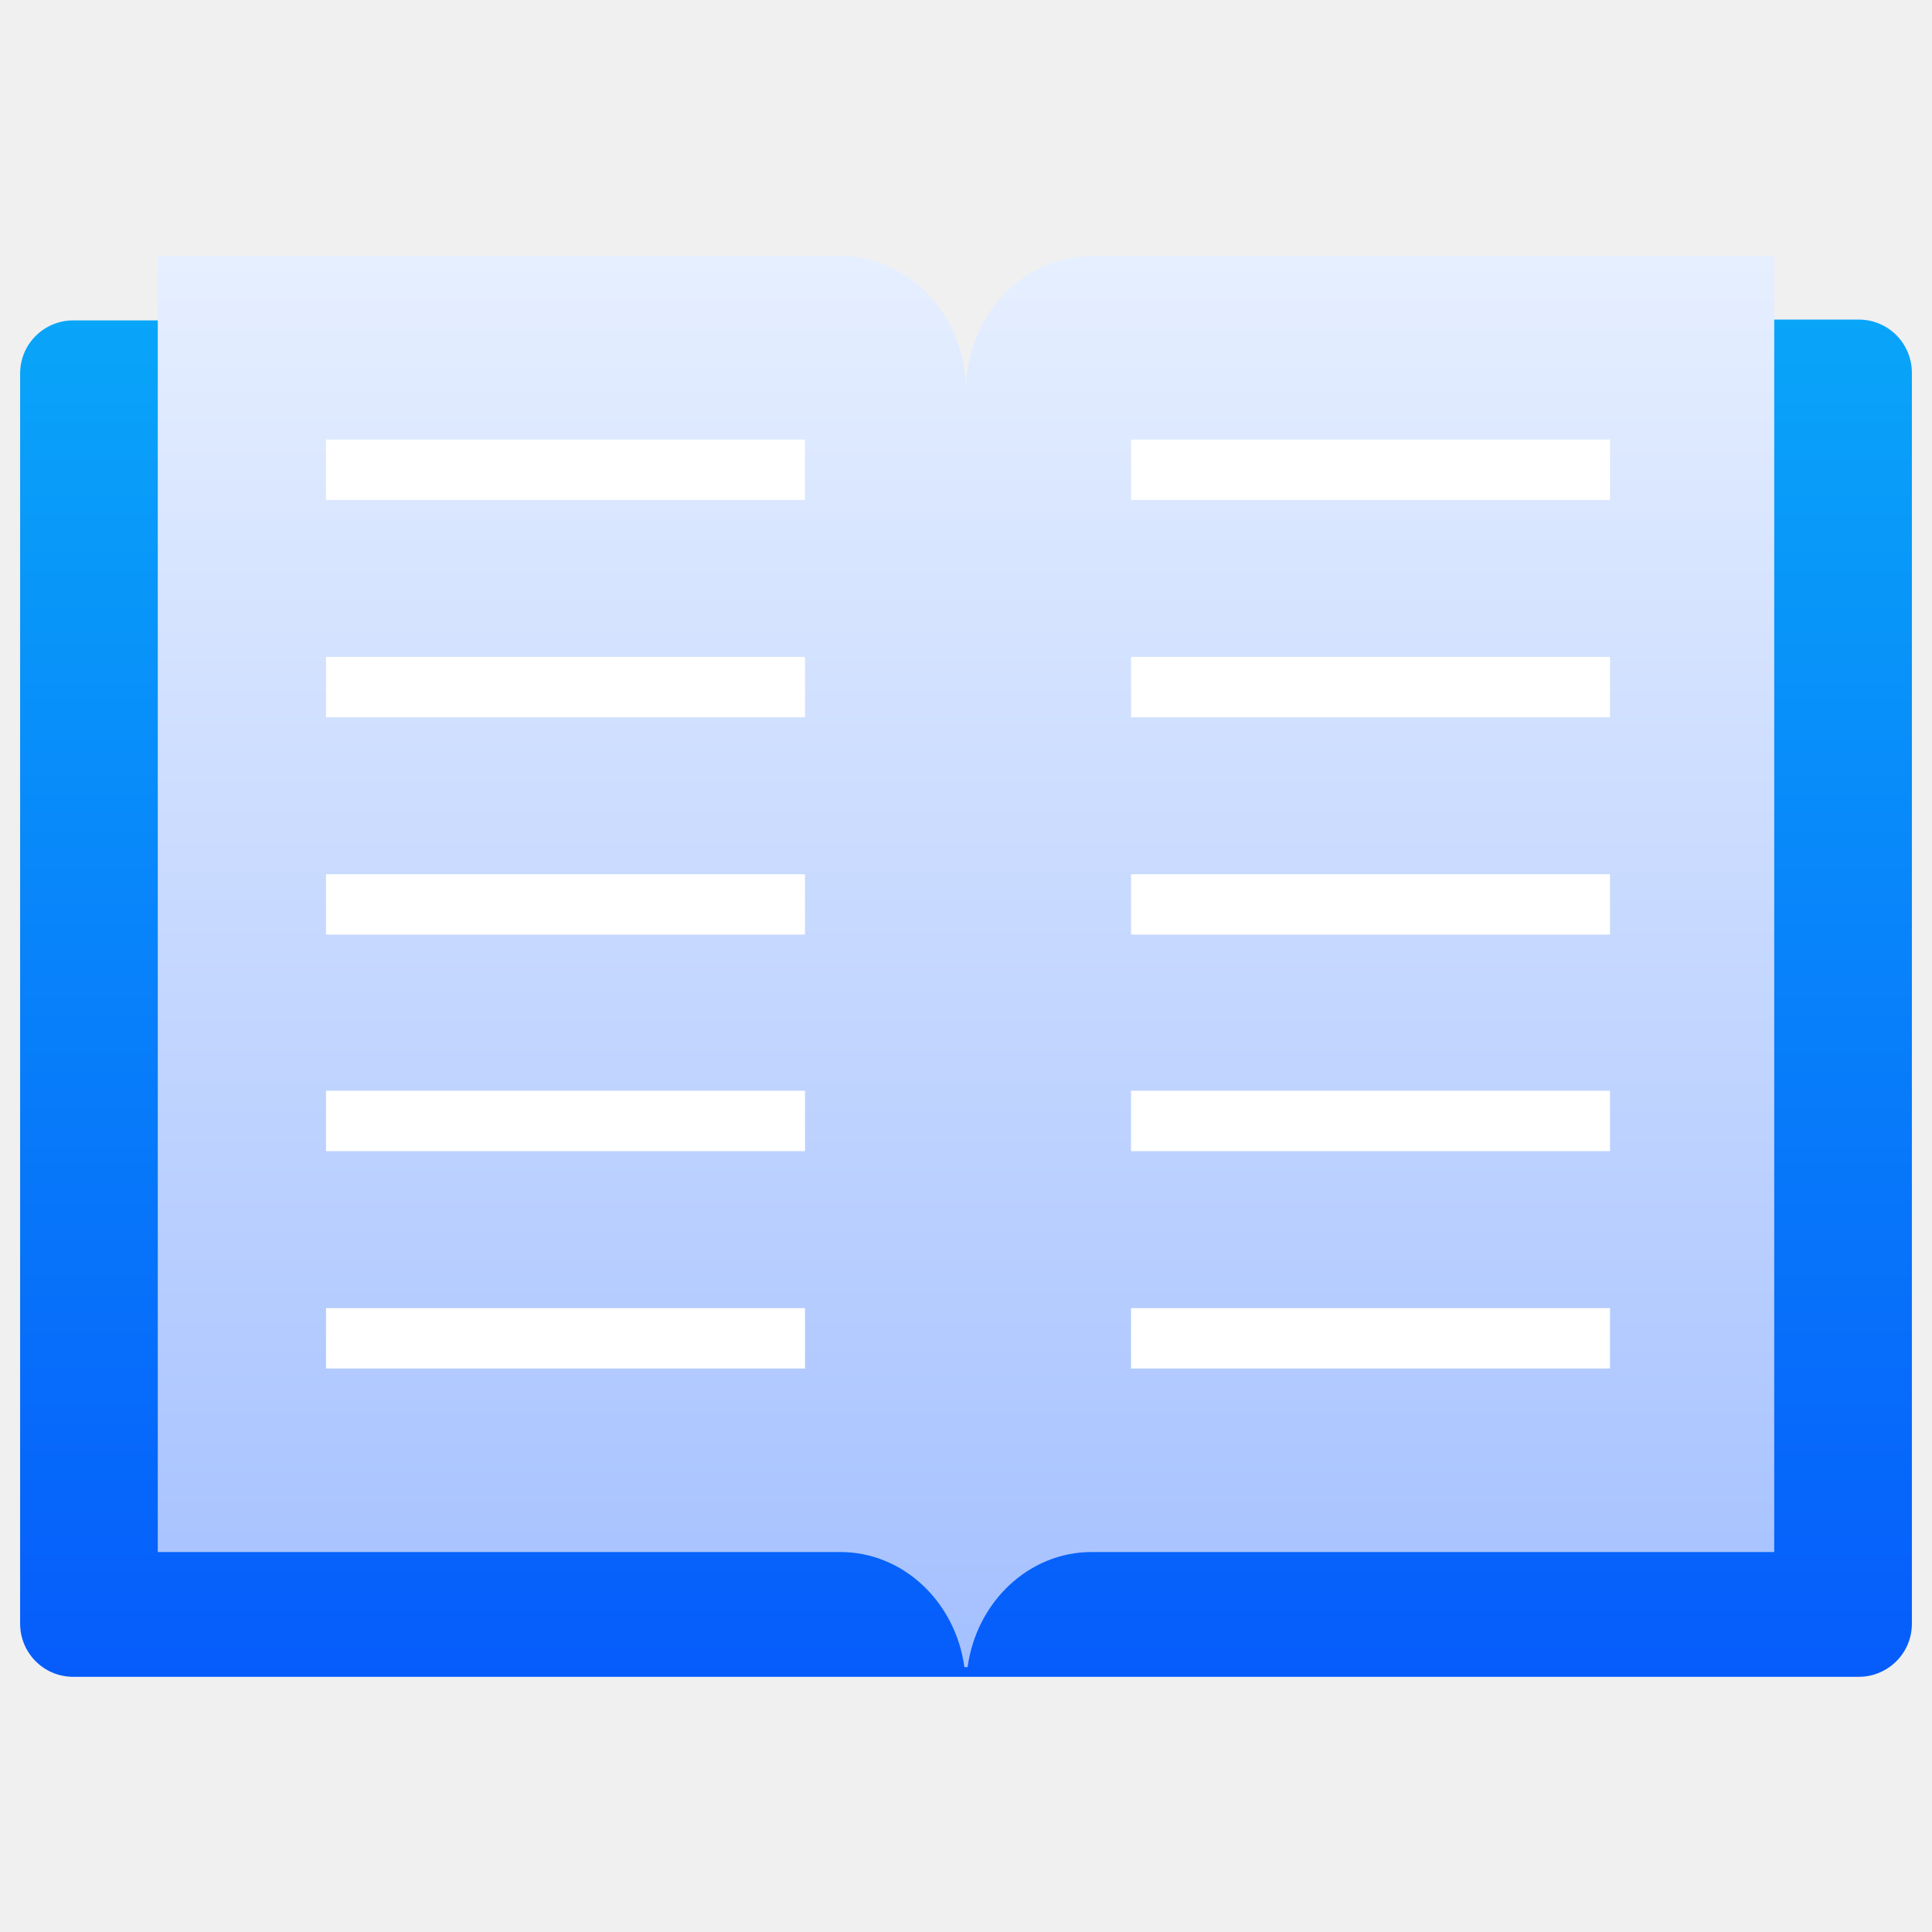
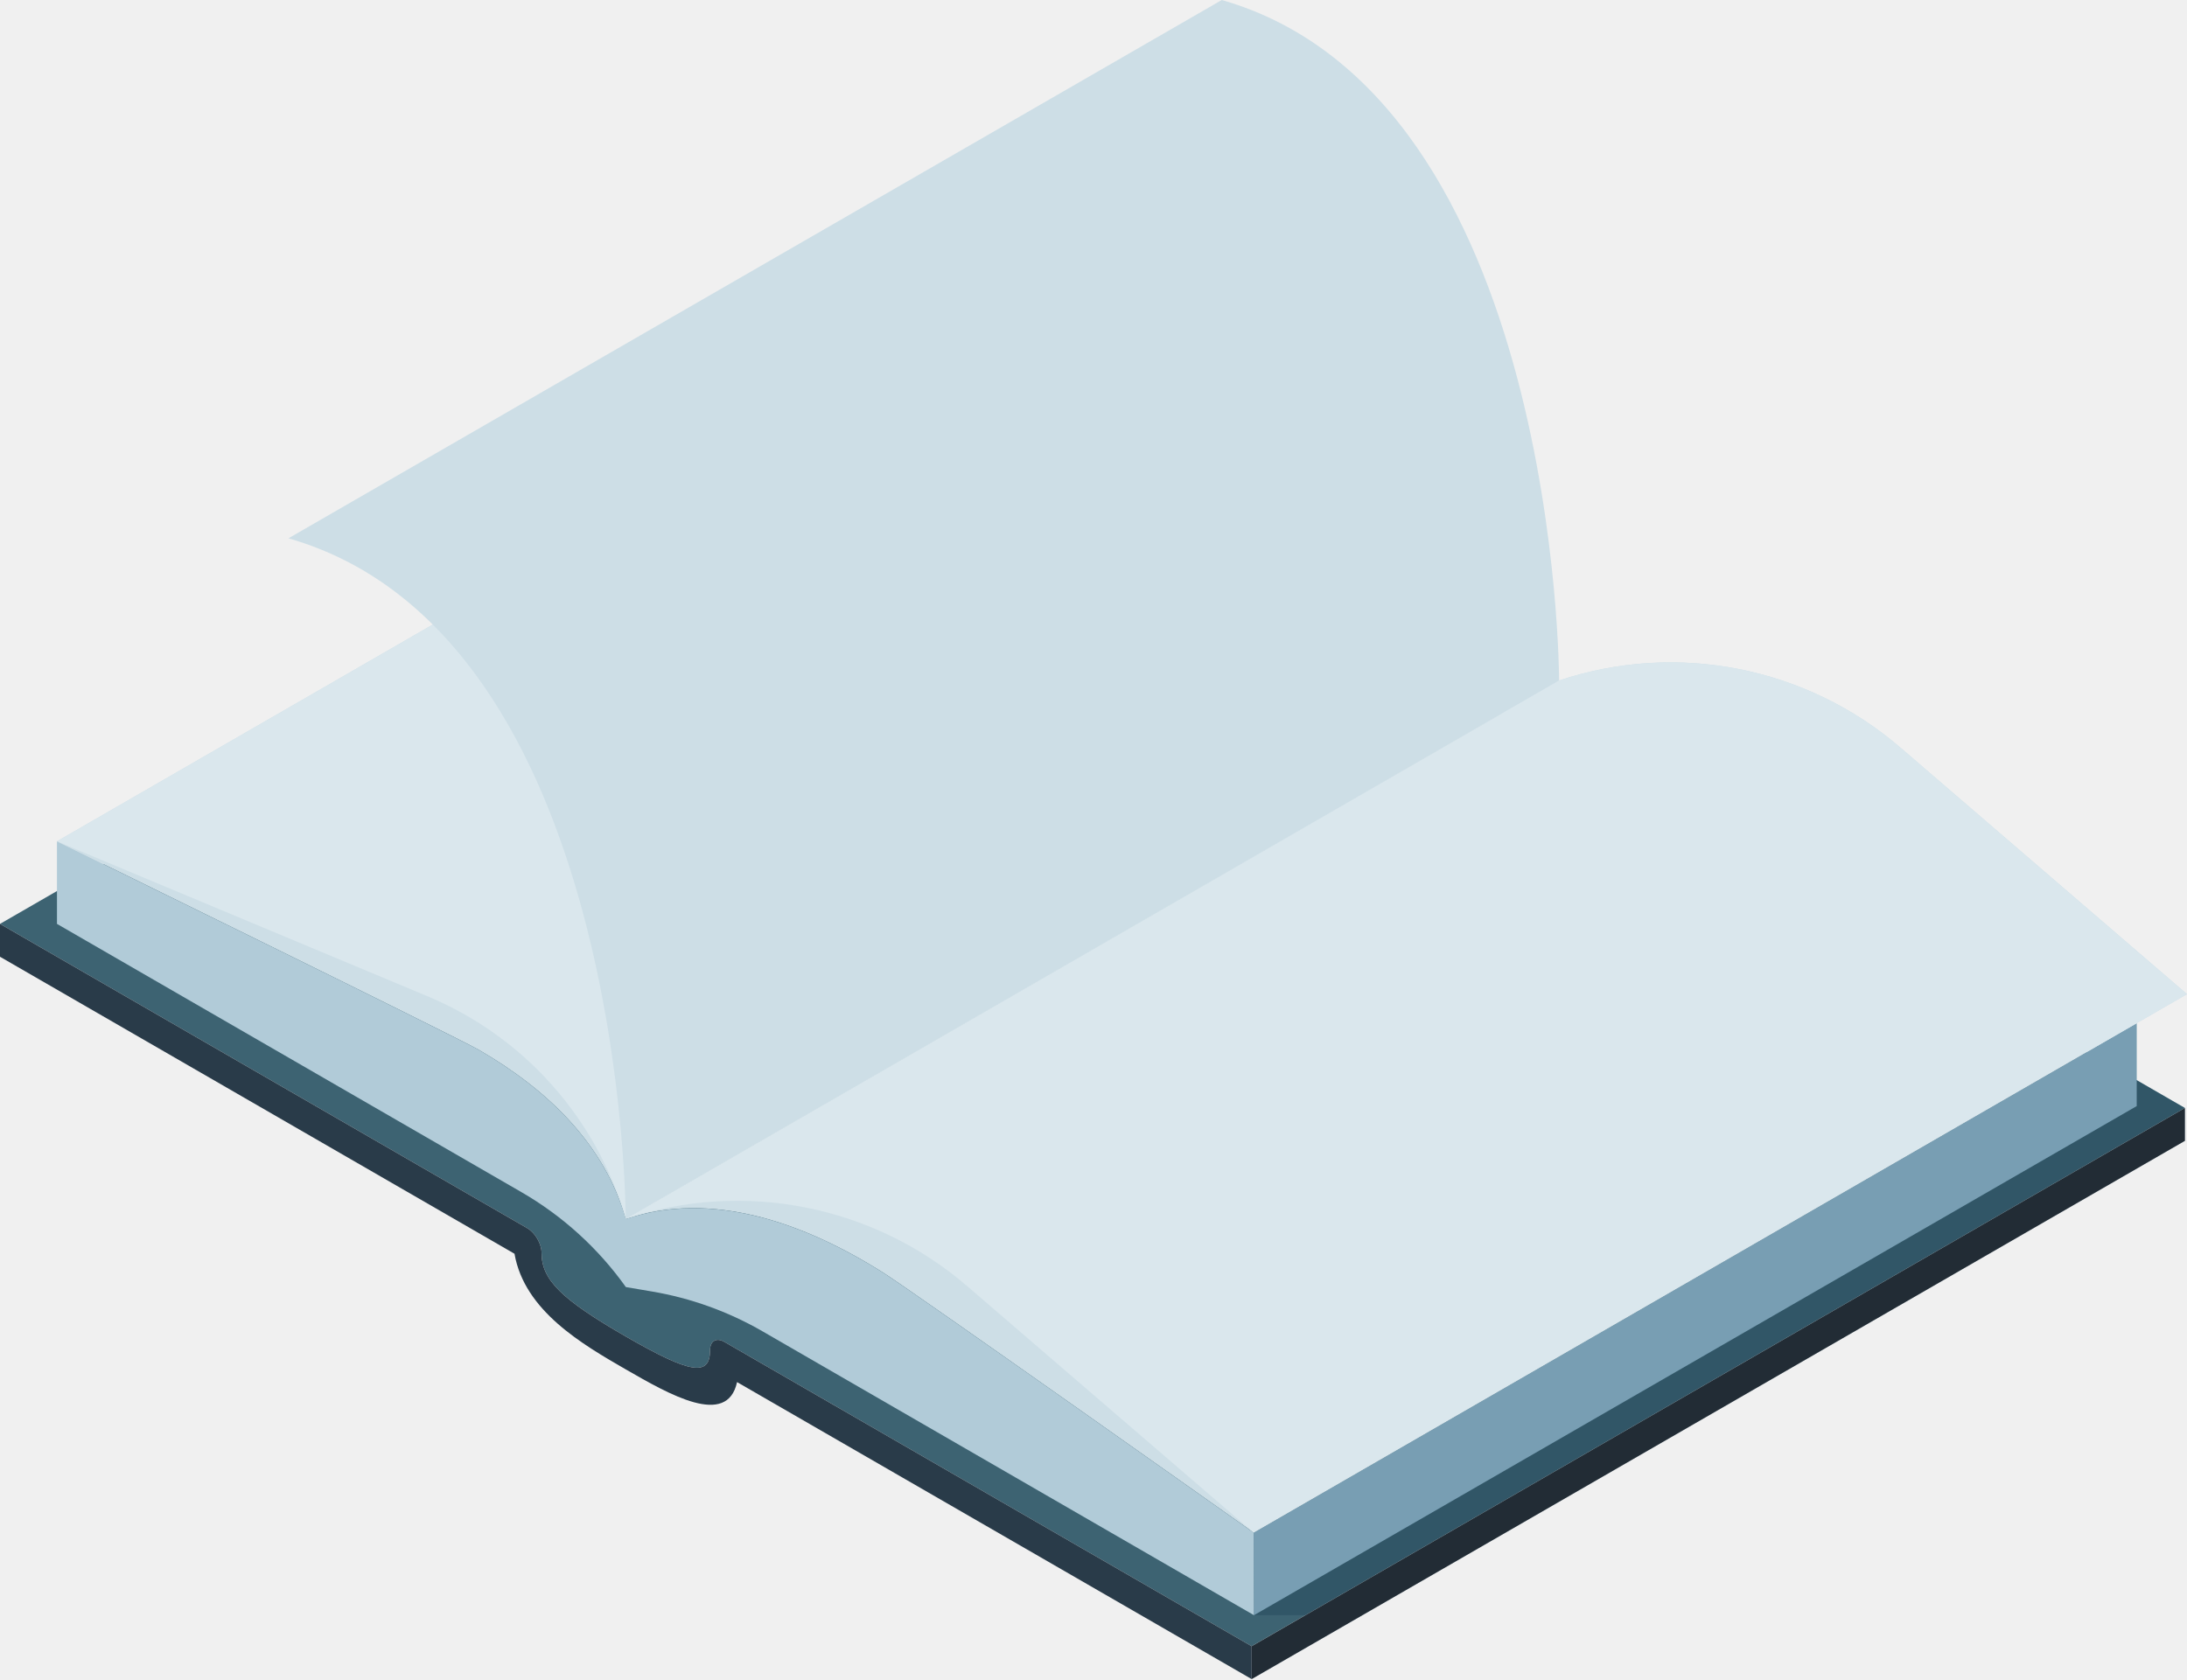
- <svg xmlns="http://www.w3.org/2000/svg" xml:space="preserve" id="Layer_1" x="0" y="0" style="enable-background:new 0 0 24 24" version="1.1" viewBox="0 0 24 24">
-   <g>
-     <linearGradient id="SVGID_1_" x1="12" x2="12" y1="20.819" y2="3.977" gradientUnits="userSpaceOnUse">
-       <stop offset="0" style="stop-color:#065cfb" />
-       <stop offset="1" style="stop-color:#09a5f9" />
-     </linearGradient>
-     <path d="M22.04,3.98L12,5.06L1.96,3.98H0.91c-0.36,0-0.66,0.29-0.66,0.66v15.53c0,0.36,0.29,0.66,0.66,0.66h22.18   c0.36,0,0.66-0.29,0.66-0.66V4.63c0-0.36-0.29-0.66-0.66-0.66H22.04z" style="fill:url(#SVGID_1_)" />
-     <linearGradient id="SVGID_00000052803314129718454160000007869167293140989621_" x1="6.981" x2="6.981" y1="20.716" y2="3.181" gradientUnits="userSpaceOnUse">
-       <stop offset="0" style="stop-color:#a4c0ff" />
-       <stop offset="1" style="stop-color:#e6efff" />
-     </linearGradient>
-     <path d="M10.44,3.18H1.96v16.1h8.48   c0.78,0,1.43,0.62,1.54,1.43H12V4.86C12,3.93,11.3,3.18,10.44,3.18z" style="fill:url(#SVGID_00000052803314129718454160000007869167293140989621_)" />
-     <linearGradient id="SVGID_00000062172749414540324570000004617809778870302389_" x1="17.019" x2="17.019" y1="20.716" y2="3.181" gradientUnits="userSpaceOnUse">
-       <stop offset="0" style="stop-color:#a4c0ff" />
-       <stop offset="1" style="stop-color:#e6efff" />
-     </linearGradient>
-     <path d="M13.56,3.18h8.48v16.1h-8.48   c-0.78,0-1.43,0.62-1.54,1.43H12V4.86C12,3.93,12.7,3.18,13.56,3.18z" style="fill:url(#SVGID_00000062172749414540324570000004617809778870302389_)" />
-     <rect width="5.95" height=".75" x="4.05" y="5.46" style="fill:#fff" />
-     <rect width="5.95" height=".75" x="4.05" y="8.16" style="fill:#fff" />
-     <rect width="5.95" height=".75" x="4.05" y="10.86" style="fill:#fff" />
-     <rect width="5.95" height=".75" x="4.05" y="13.55" style="fill:#fff" />
-     <rect width="5.95" height=".75" x="4.05" y="16.25" style="fill:#fff" />
-     <rect width="5.95" height=".75" x="14.05" y="5.46" style="fill:#fff" />
-     <rect width="5.95" height=".75" x="14.05" y="8.16" style="fill:#fff" />
-     <rect width="5.95" height=".75" x="14.05" y="10.86" style="fill:#fff" />
-     <rect width="5.95" height=".75" x="14.05" y="13.55" style="fill:#fff" />
-     <rect width="5.95" height=".75" x="14.05" y="16.25" style="fill:#fff" />
+ <svg xmlns="http://www.w3.org/2000/svg" viewBox="0 0 1450.41 1113.92">
+   <g data-name="Layer 2">
+     <g data-name="Layer 1">
+       <path fill="#3d6372" d="M619,255.8,0,612.9,349.72,814.8c5.21,3,9.44,10.33,9.44,16.35,0,17.79,13,30.76,55.87,55.47s55.87,26.84,55.87,9c0-6,4.23-8.47,9.44-5.46l349.72,201.91L1449,735Z" />
+       <path fill="#293b49" d="M415,908.43c-28.76-16.61-67.22-38.81-73.78-76.71L0,634.7V612.9L349.72,814.8c5.21,3,9.44,10.33,9.44,16.35,0,17.79,13,30.76,55.87,55.47s55.87,26.84,55.87,9c0-6,4.23-8.47,9.44-5.46l349.72,201.91v21.8l-341.25-197C482.24,947.23,443.79,925,415,908.43Z" />
+       <polygon fill="#2a333b" points="1449.04 735.02 830.06 1092.12 830.06 1113.92 1449.04 756.82 1449.04 735.02" />
+       <polygon fill="#95b6c7" points="1417.06 678.79 831.43 1016.74 831.57 1071.54 1417.06 733.76 1417.06 678.79" />
+       <path fill="#cddee6" d="M1034,451.49c-19.09-66.59-80-108.28-143.91-135L656.76,201l-619,357.12s265.1,129.8,280.1,138.51c45,26.13,82.83,62.06,97.15,112l619-357.11Z" />
+       <path fill="#dae7ed" d="M1034,451.49A228.19,228.19,0,0,0,902.72,303.86L656.76,201l-619,357.12L283.73,661A228.18,228.18,0,0,1,415,808.6l619-357.11Z" />
+       <path fill="#cddee6" d="M1260.4,496A233.68,233.68,0,0,0,1034,451.41h0L415,808.6c56.94-19,118.11,2.3,171.25,36,19.69,12.5,245.15,172.09,245.15,172.09l619-357.2Z" />
+       <path fill="#cddee6" d="M810.29,0l-619,357.11C414.81,421.16,415,808.6,415,808.6l619-357.1S1033.8,64.05,810.29,0Z" />
+       <path fill="#b1cbd8" d="M831.43,1016.74S606,857.15,586.28,844.65c-53.14-33.75-114.31-55-171.25-36h0c-14.32-49.94-52.16-85.87-97.15-112-15-8.71-280.1-138.51-280.1-138.51V612.9l308,177.93a220.37,220.37,0,0,1,69.29,63l17.21,2.92a220.19,220.19,0,0,1,73.45,26.45l325.88,188.29Z" />
+       <polygon points="831.43 1016.74 831.57 1071.54 865.73 1071.54 830.06 1092.12 830.06 1113.92 1449.04 756.82 1449.04 735.02 1417.06 716.55 1417.06 678.79 831.43 1016.74" style="mix-blend-mode:multiply" fill="#cddee6" />
+       <path fill="#dae7ed" d="M1260.4,496A233.68,233.68,0,0,0,1034,451.41h0L415,808.6a233.7,233.7,0,0,1,226.39,44.58l190,163.56,619-357.2Z" />
+     </g>
  </g>
</svg>
